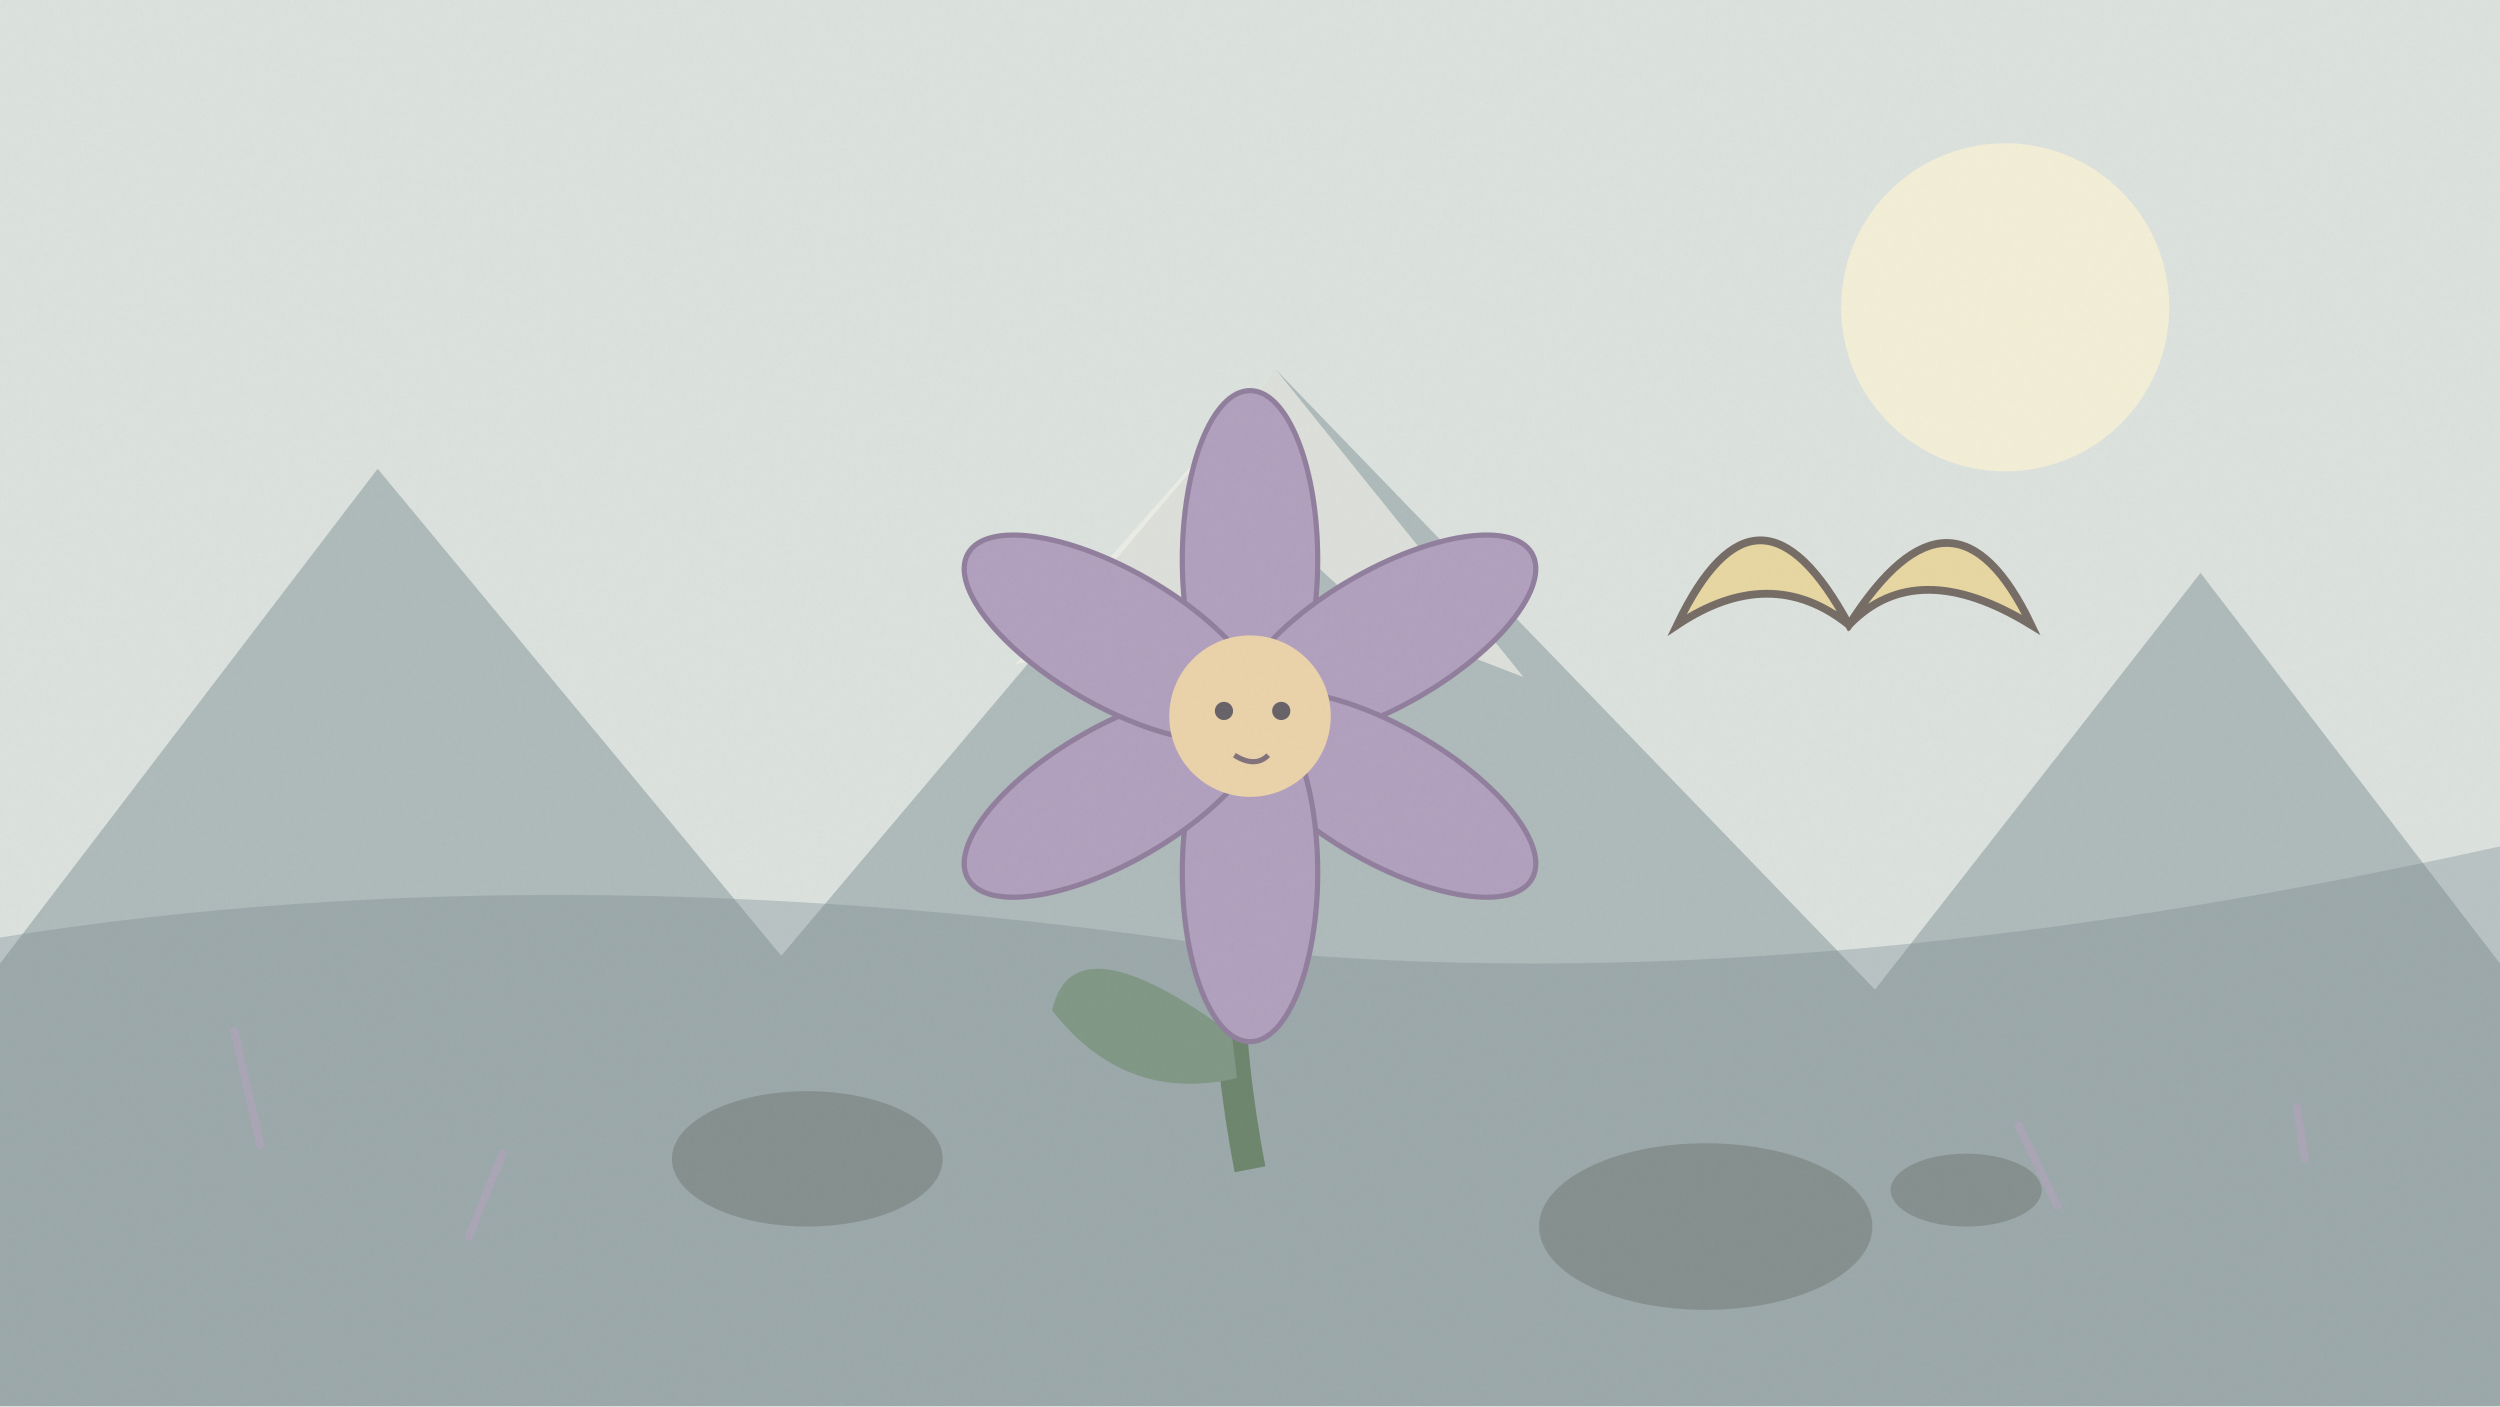
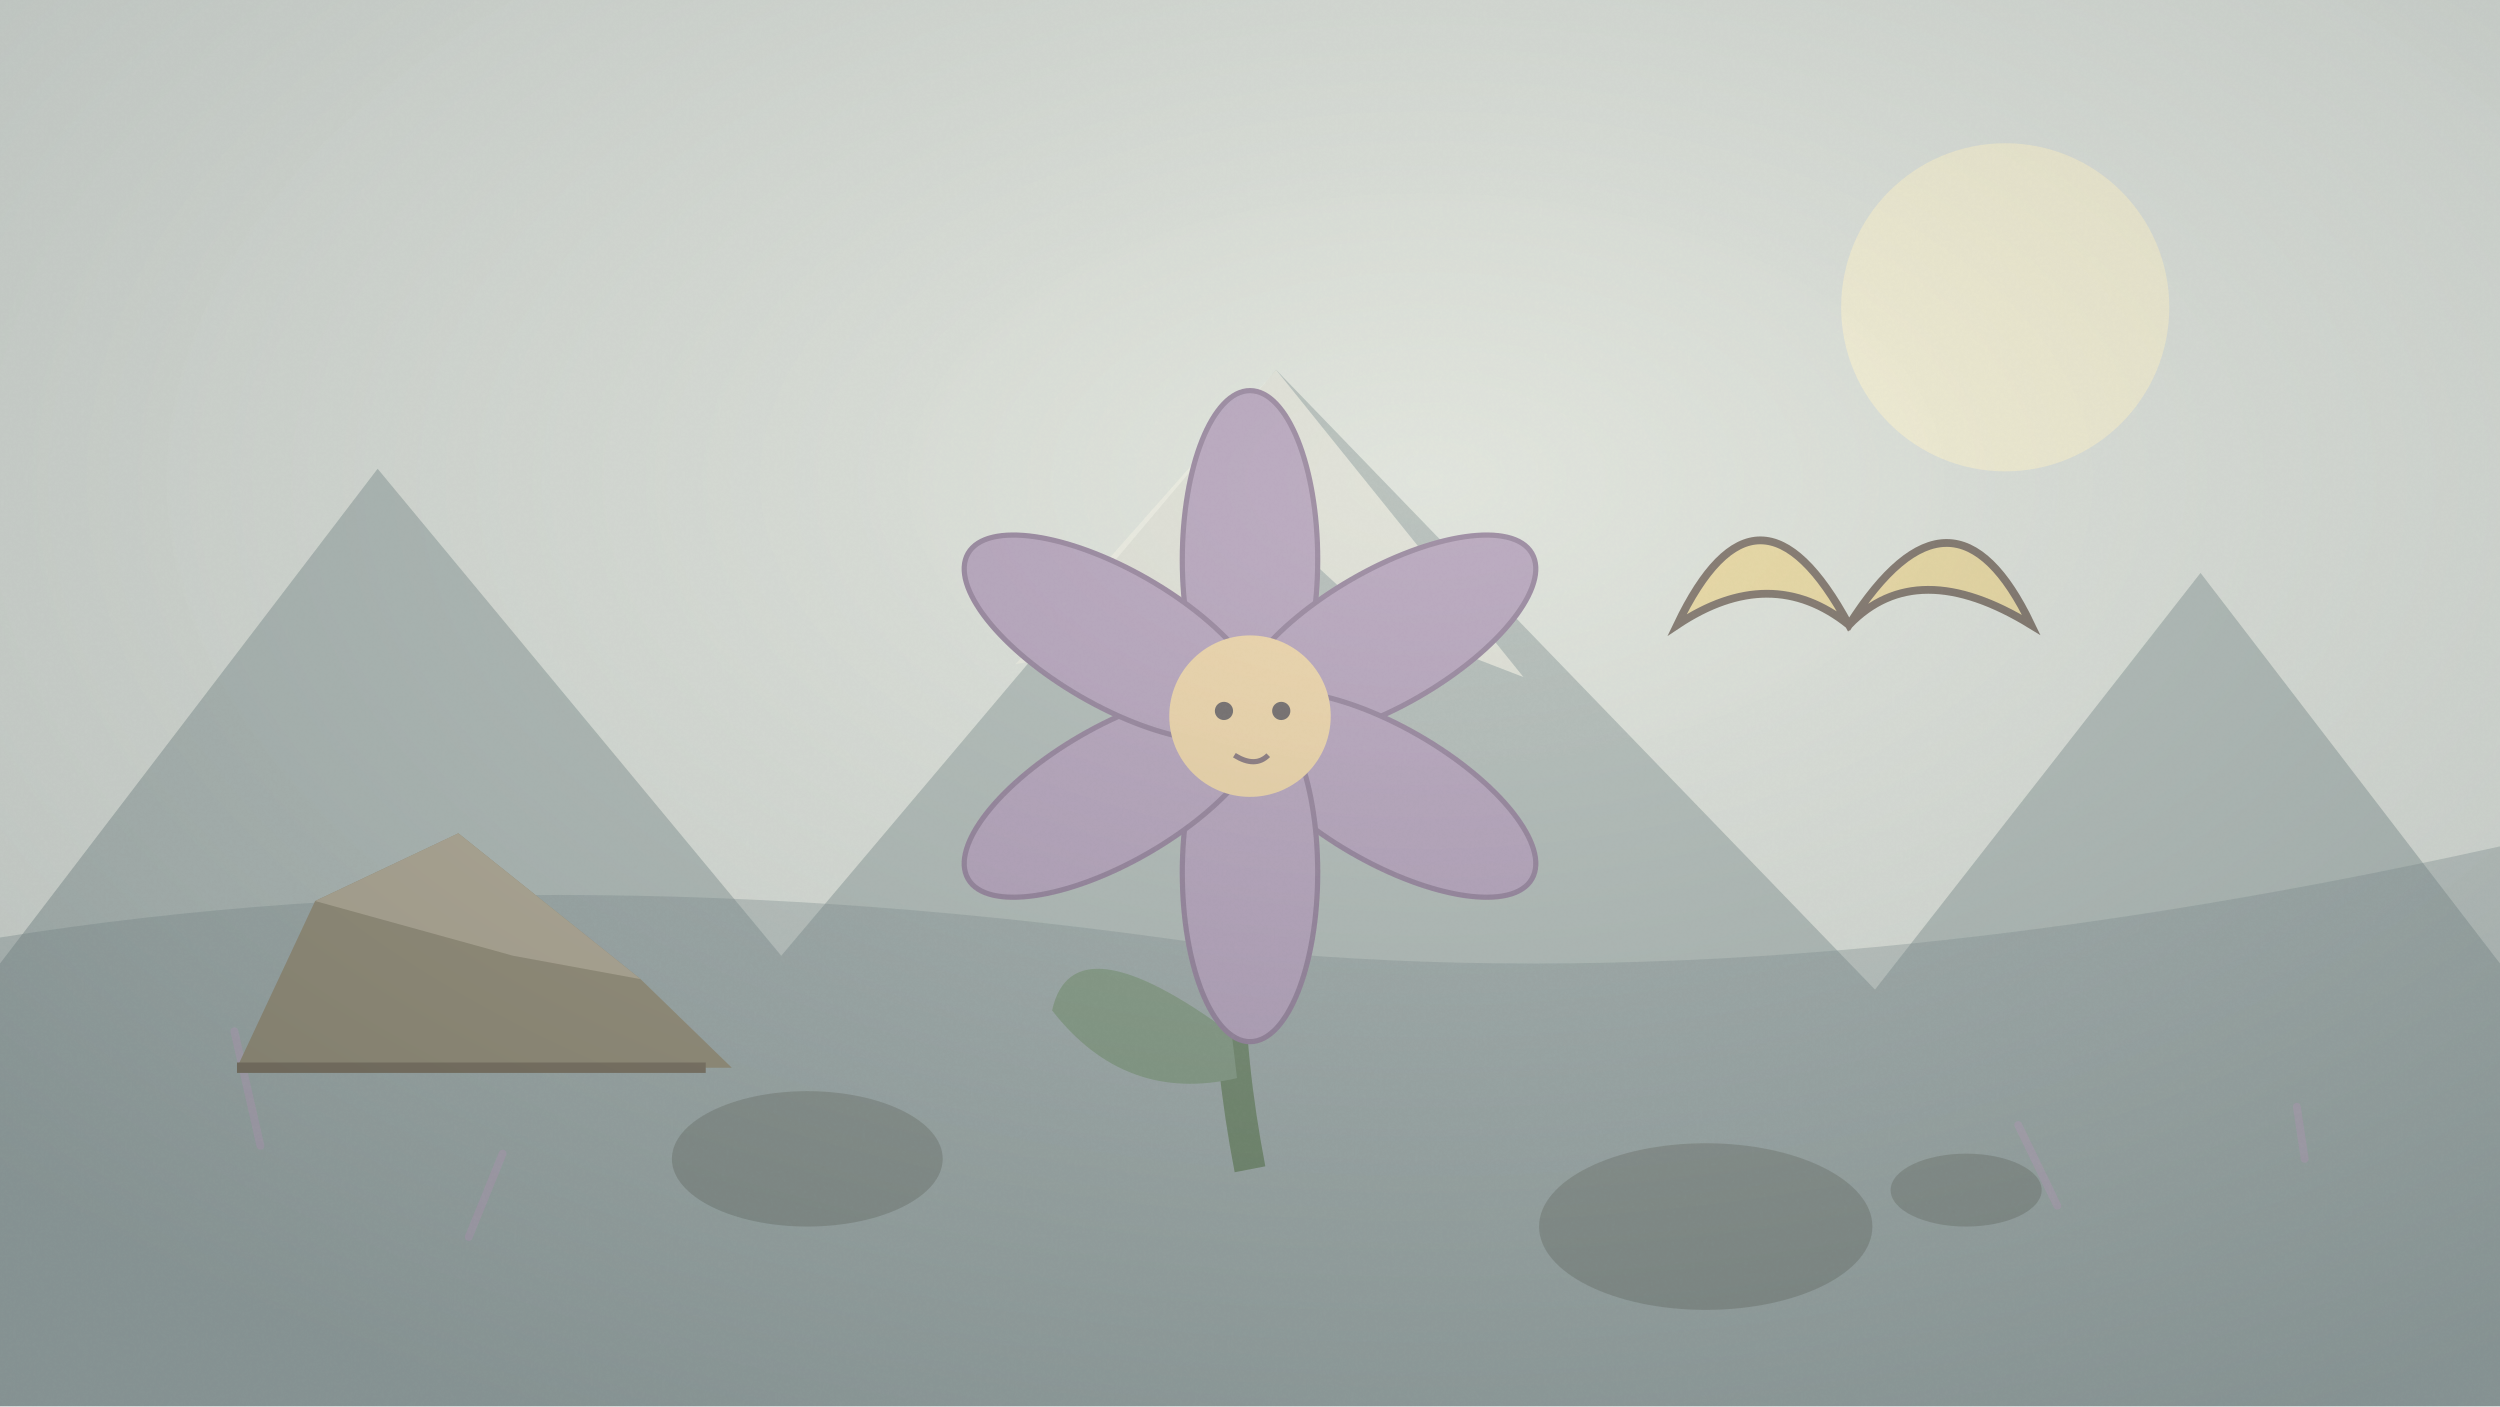
<svg xmlns="http://www.w3.org/2000/svg" viewBox="0 0 960 540" role="img" aria-label="The Boundary Rock">
  <defs>
    <filter id="grain">
      <feTurbulence type="fractalNoise" baseFrequency=".65" numOctaves="2" seed="21" stitchTiles="stitch" />
      <feColorMatrix type="saturate" values="0" />
      <feComponentTransfer>
        <feFuncA type="linear" slope=".045" />
      </feComponentTransfer>
    </filter>
+     <radialGradient id="v19glow" cx="57%" cy="34%" r="75%">
+       <stop stop-color="#fff9dc" stop-opacity=".16" />
+       <stop offset="1" stop-color="#1a251d" stop-opacity=".17" />
+     </radialGradient>
  </defs>
  <rect width="960" height="540" fill="#dbe1dd" />
  <path d="M0 360 Q220 325 480 365 Q690 385 960 325 V540 H0Z" fill="#9aa9ab" opacity=".55" />
  <path d="M0 370L145 180 300 367 490 142 720 380 845 220 960 370V540H0" fill="#788a8e" opacity=".46" />
  <path d="M390 255L490 142 585 260 528 238 489 202 459 244Z" fill="#eff0e7" opacity=".7" />
  <circle cx="770" cy="118" r="63" fill="#fff5d2" opacity=".65" />
  <ellipse cx="310" cy="445" rx="52" ry="26" fill="#777f7b" opacity=".6" />
  <ellipse cx="655" cy="471" rx="64" ry="32" fill="#777f7b" opacity=".6" />
  <ellipse cx="755" cy="457" rx="29" ry="14" fill="#777f7b" opacity=".6" />
  <path d="M710 240q-35 -65 -66 0q36 -24 66 0q40 -63 70 0q-44 -27 -70 0Z" fill="#e7d6a1" stroke="#766c66" stroke-width="3" />
  <path d="M100 440l-10 -44" stroke="#b7a2be" stroke-width="3" opacity=".55" stroke-linecap="round" />
  <path d="M180 475l13 -32" stroke="#b7a2be" stroke-width="3" opacity=".55" stroke-linecap="round" />
  <path d="M790 463l-15 -31" stroke="#b7a2be" stroke-width="3" opacity=".55" stroke-linecap="round" />
  <path d="M885 445l-3 -20" stroke="#b7a2be" stroke-width="3" opacity=".55" stroke-linecap="round" />
  <path d="M480 449Q464 366 480 302" stroke="#6d856d" stroke-width="12" fill="none" />
  <path d="M473 397Q412 352 404 388Q432 424 475 414" fill="#809785" />
  <ellipse cx="480" cy="215" rx="26" ry="65" fill="#b1a0bd" stroke="#907e9c" stroke-width="2" transform="rotate(0 480 275)" />
  <ellipse cx="480" cy="215" rx="26" ry="65" fill="#b1a0bd" stroke="#907e9c" stroke-width="2" transform="rotate(60 480 275)" />
  <ellipse cx="480" cy="215" rx="26" ry="65" fill="#b1a0bd" stroke="#907e9c" stroke-width="2" transform="rotate(120 480 275)" />
  <ellipse cx="480" cy="215" rx="26" ry="65" fill="#b1a0bd" stroke="#907e9c" stroke-width="2" transform="rotate(180 480 275)" />
  <ellipse cx="480" cy="215" rx="26" ry="65" fill="#b1a0bd" stroke="#907e9c" stroke-width="2" transform="rotate(240 480 275)" />
  <ellipse cx="480" cy="215" rx="26" ry="65" fill="#b1a0bd" stroke="#907e9c" stroke-width="2" transform="rotate(300 480 275)" />
  <circle cx="480" cy="275" r="31" fill="#ead2a9" />
  <circle cx="470" cy="273" r="3.5" fill="#676267" />
  <circle cx="492" cy="273" r="3.5" fill="#676267" />
  <path d="M474 290q8 5 13 0" stroke="#81717b" stroke-width="2" fill="none" />
  <rect width="960" height="540" filter="url(#grain)" opacity=".6" />
+   <g>
+     <path d="M91 410l30 -64 55 -26 70 56 35 34Z" fill="#918b79" />
+     <path d="M121 346l55 -26 70 56 -49 -9Z" fill="#aea796" />
+     <path d="M91 410h180" stroke="#776f62" stroke-width="4" />
+   </g>
+   <rect width="960" height="540" fill="url(#v19glow)" pointer-events="none" />
</svg>
